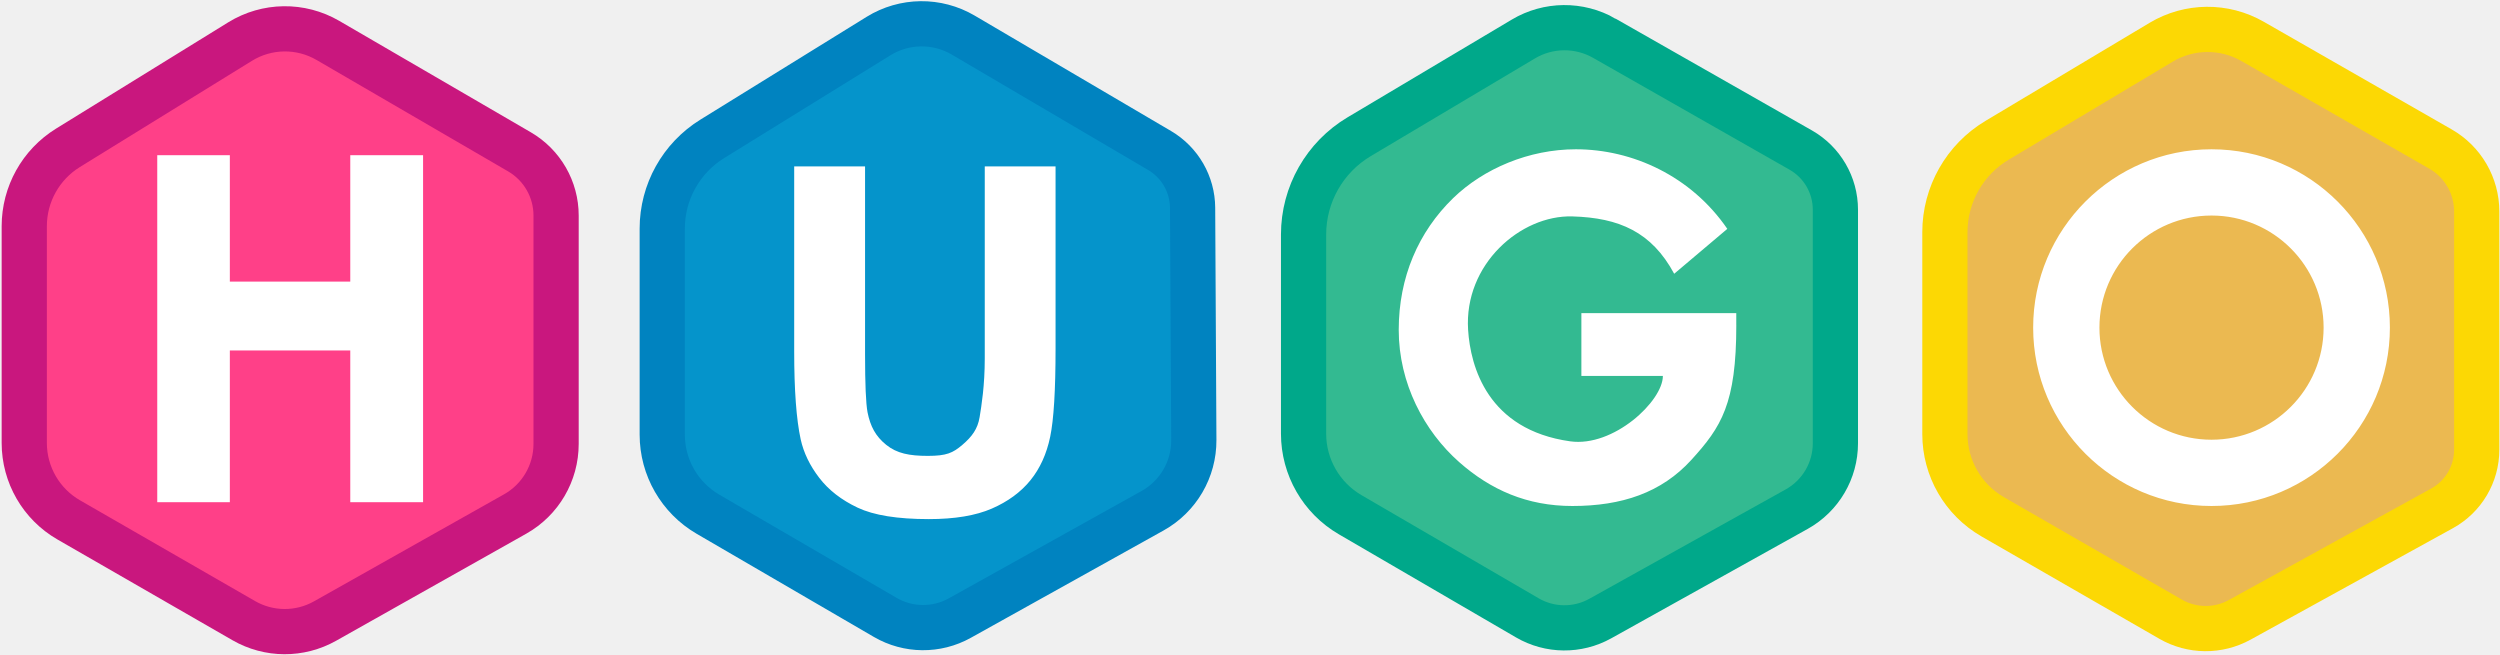
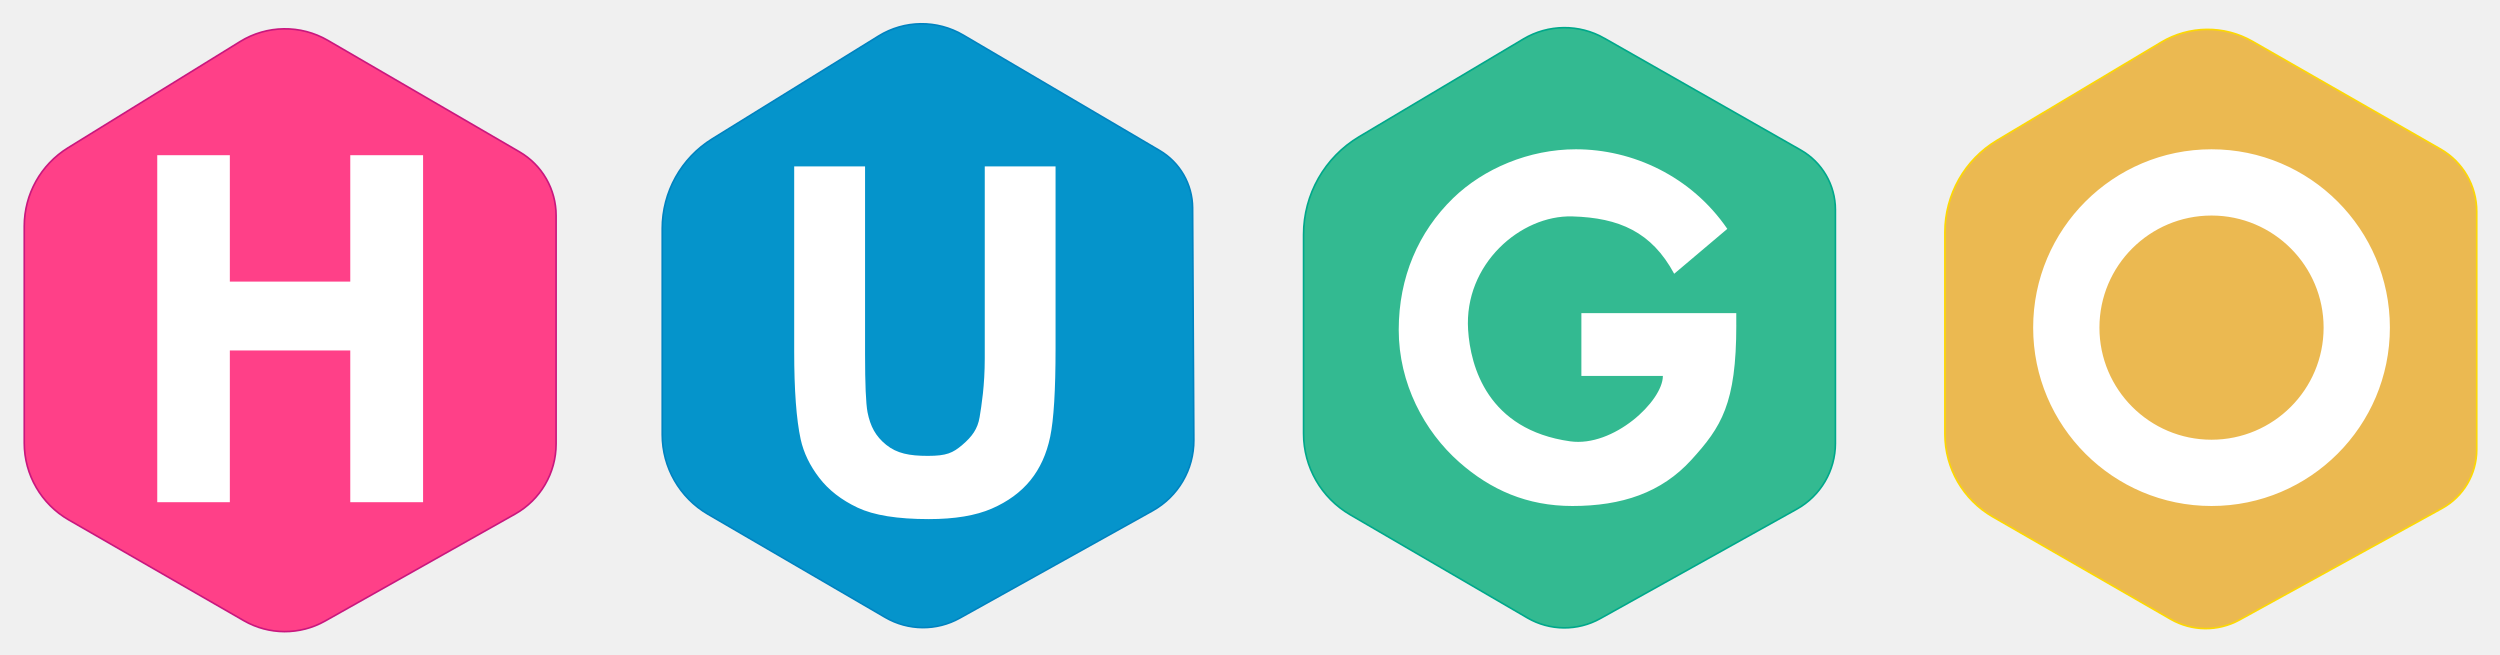
- <svg xmlns="http://www.w3.org/2000/svg" fill-rule="evenodd" stroke-width="27" aria-label="Logo" viewBox="0 0 1493 391">
+ <svg xmlns="http://www.w3.org/2000/svg" fill-rule="evenodd" aria-label="Logo" viewBox="0 0 1493 391">
  <path fill="#ebb951" stroke="#fcd804" d="M1345.211 24.704l112.262 64.305a43 43 0 0 1 21.627 37.312v142.237a40 40 0 0 1-20.702 35.037l-120.886 66.584a42 42 0 0 1-41.216-.389l-106.242-61.155a57 57 0 0 1-28.564-49.4V138.71a64 64 0 0 1 31.172-54.939l98.01-58.564a54 54 0 0 1 54.54-.503z" />
  <path fill="#33ba91" stroke="#00a88a" d="M958.07 22.82l117.31 66.78a41 41 0 0 1 20.72 35.64v139.5a45 45 0 0 1-23.1 39.32L955.68 369.4a44 44 0 0 1-43.54-.41l-105.82-61.6a56 56 0 0 1-27.83-48.4V140.07a68 68 0 0 1 33.23-58.44l98.06-58.35a48 48 0 0 1 48.3-.46z" />
  <path fill="#0594cb" stroke="#0083c0" d="M575.26 20.97l117.23 68.9a40 40 0 0 1 19.73 34.27l.73 138.67a48 48 0 0 1-24.64 42.2l-115.13 64.11a45 45 0 0 1-44.53-.42l-105.83-61.6a55 55 0 0 1-27.33-47.53V136.52a63 63 0 0 1 29.87-53.59l99.3-61.4a49 49 0 0 1 50.6-.56z" />
  <path fill="#ff4088" stroke="#c9177e" d="M195.81 24.13l114.41 66.54a44 44 0 0 1 21.88 38.04v136.43a48 48 0 0 1-24.45 41.82L194.1 370.9a49 49 0 0 1-48.48-.23L41.05 310.48a53 53 0 0 1-26.56-45.93V135.08a55 55 0 0 1 26.1-46.8l102.8-63.46a51 51 0 0 1 52.42-.69z" />
  <path fill="#fff" d="M1320.72 89.15c58.79 0 106.52 47.73 106.52 106.51 0 58.8-47.73 106.52-106.52 106.52-58.78 0-106.52-47.73-106.52-106.52 0-58.78 47.74-106.51 106.52-106.51zm0 39.57c36.95 0 66.94 30 66.94 66.94a66.97 66.97 0 0 1-66.94 66.94c-36.95 0-66.94-29.99-66.94-66.94a66.97 66.97 0 0 1 66.93-66.94h.01zm-283.8 65.31c0 47.18-8.94 60.93-26.81 80.58-17.87 19.65-41.57 27.57-71.1 27.57-27 0-48.75-9.58-67.61-26.23-20.88-18.45-36.08-47.04-36.08-78.95 0-31.37 11.72-58.48 32.49-78.67 18.22-17.67 45.34-29.18 73.3-29.18 33.77 0 68.83 15.98 90.44 47.53l-31.73 26.82c-13.45-25.03-32.94-33.46-60.82-34.26-30.83-.88-64.77 28.53-62.25 67.75 1.4 21.94 11.65 59.65 60.96 66.57 25.9 3.63 55.36-24.02 55.36-39.04H944.4v-37.5h92.5V194l.02.03zm-562.6-94.65h42.29v112.17c0 17.8.49 29.33 1.47 34.61 1.69 8.48 4.81 14.37 11.17 19.5 6.37 5.13 13.8 6.59 24.84 6.59 11.2 0 14.96-1.74 20.66-6.6 5.69-4.85 9.12-9.46 10.28-16.53 1.15-7.07 3.07-18.8 3.07-35.18V99.38h42.28v108.78c0 24.86-1.07 42.43-3.21 52.69-2.14 10.27-6.08 18.93-11.82 26-5.74 7.06-13.42 12.69-23.03 16.88-9.62 4.19-22.16 6.28-37.65 6.28-18.7 0-32.87-2.28-42.52-6.85-9.66-4.57-17.3-10.5-22.9-17.8-5.61-7.3-9.3-14.95-11.08-22.96-2.58-11.86-3.88-29.38-3.88-52.55V99.38h.03zM93.91 299.92V92.7h43.35v75.48h71.92V92.7h43.48v207.22h-43.48v-90.61h-71.92v90.61z" />
</svg>
